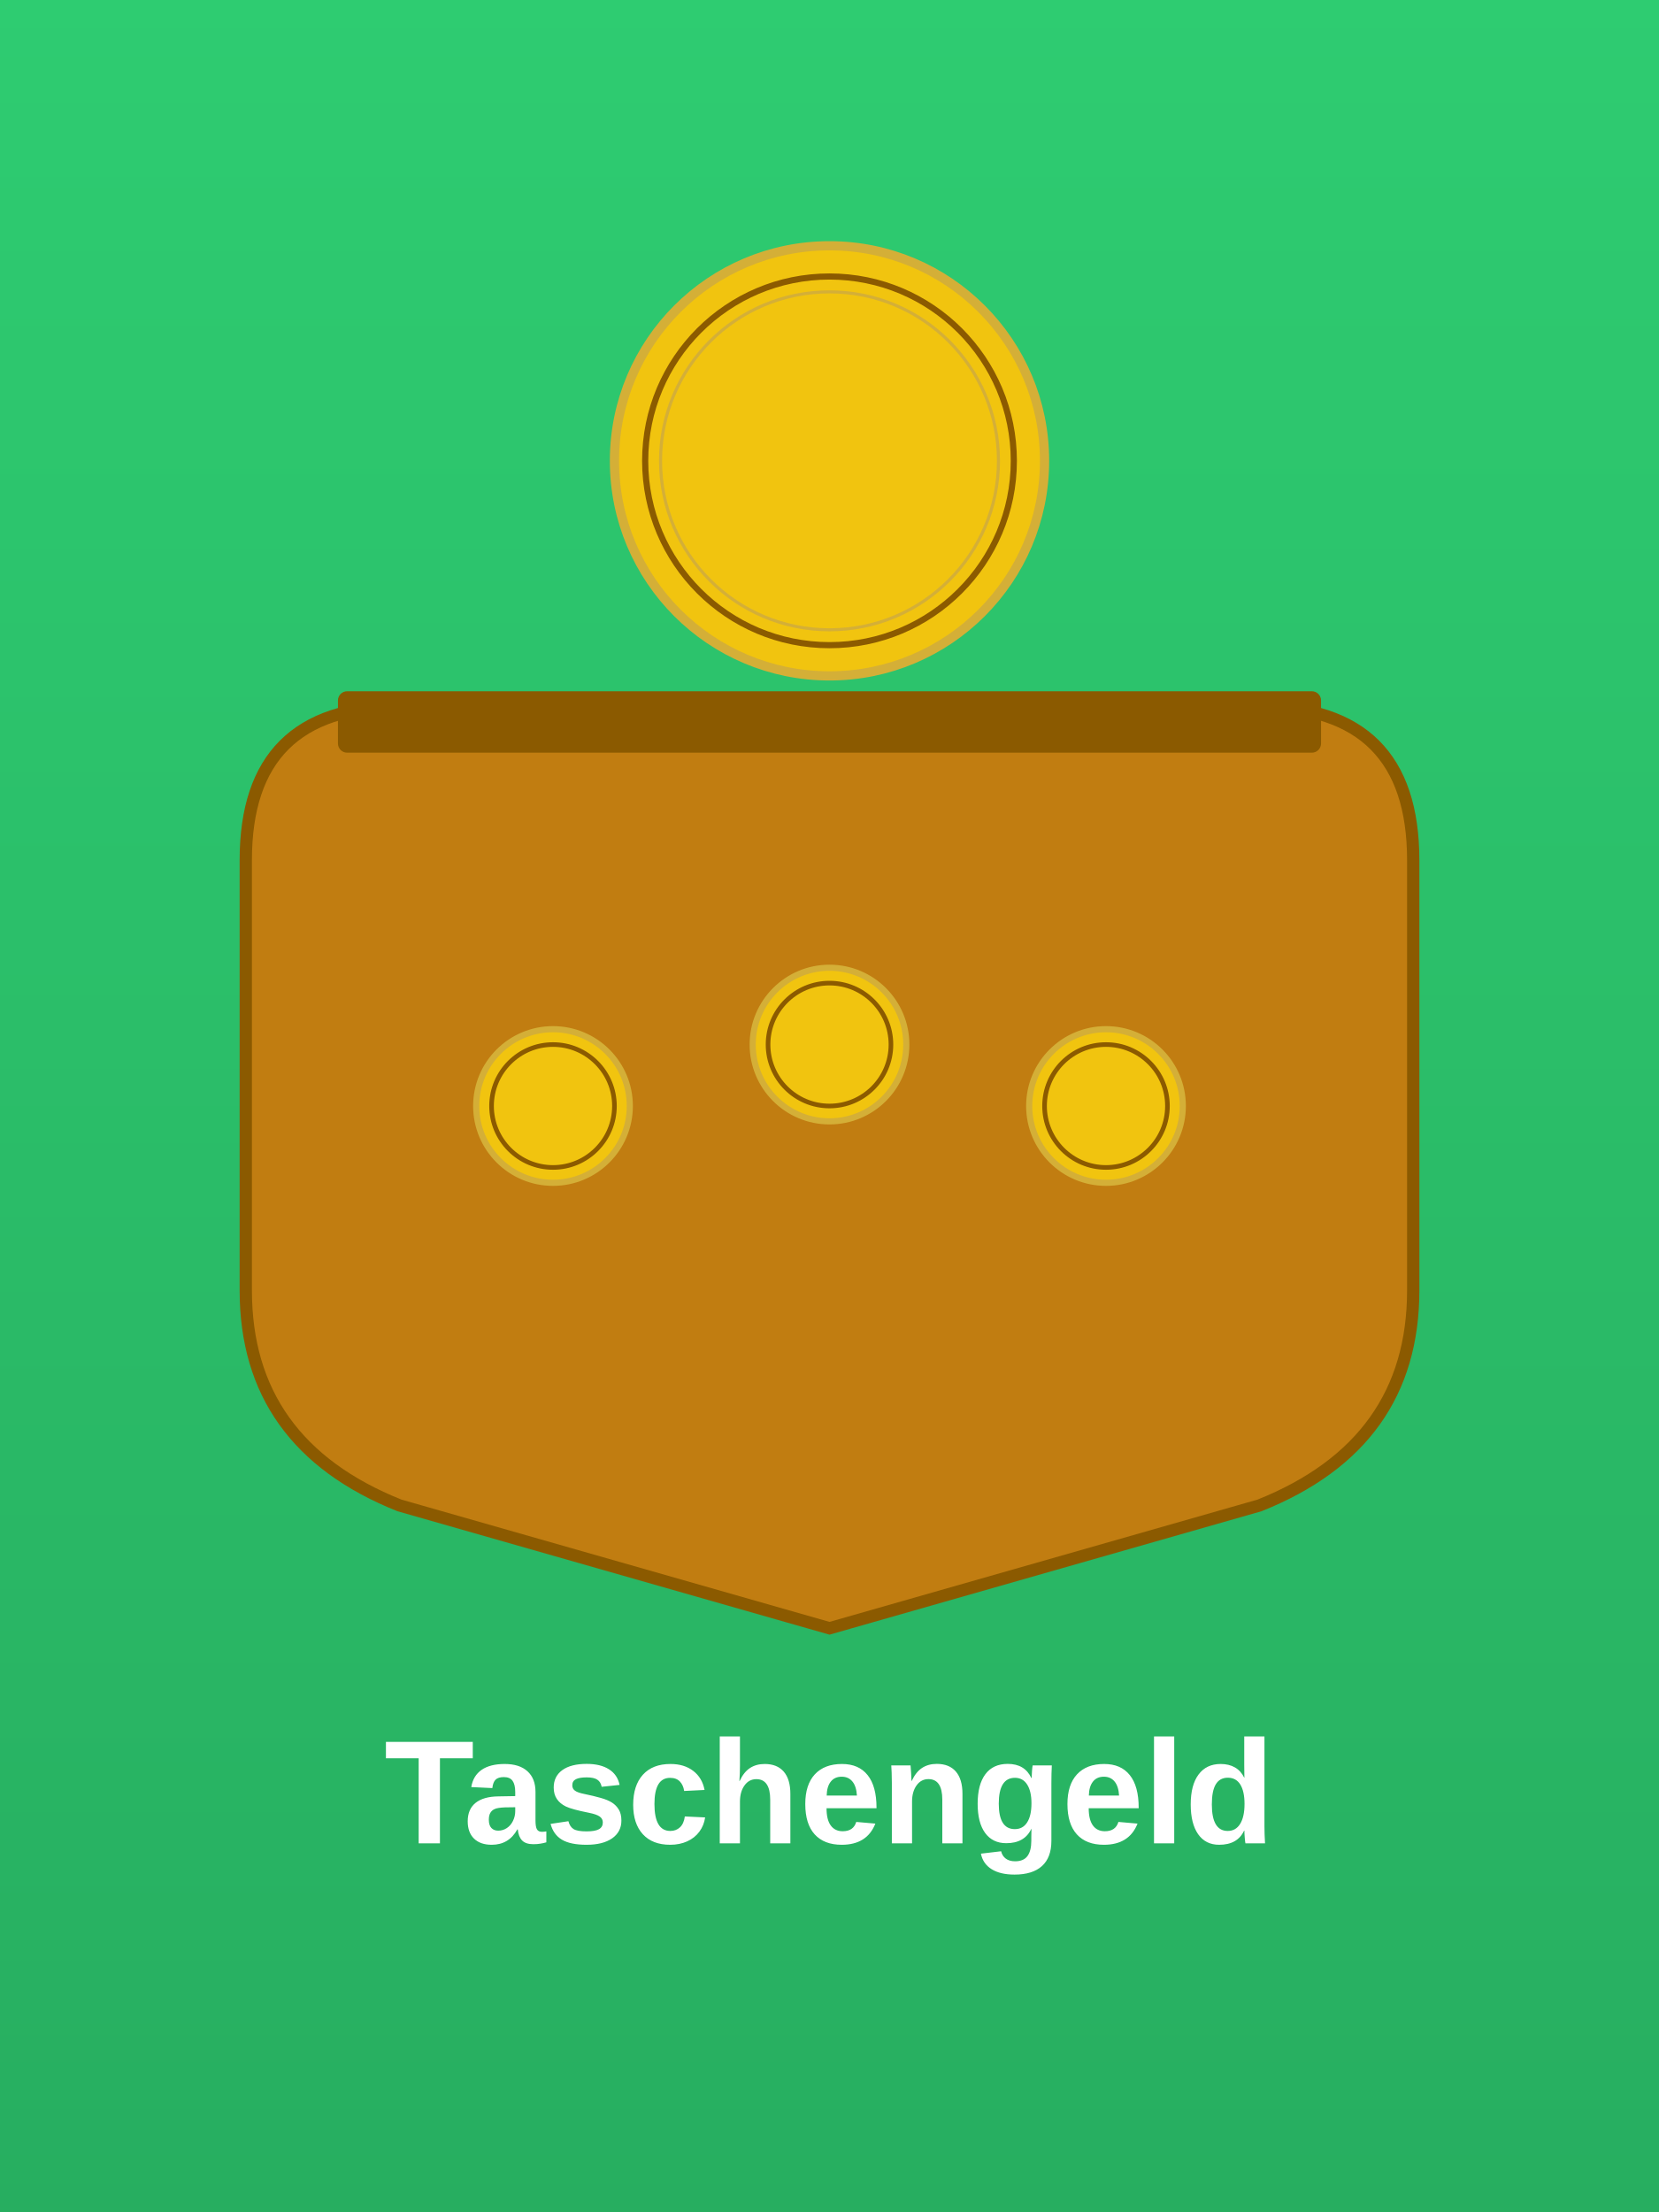
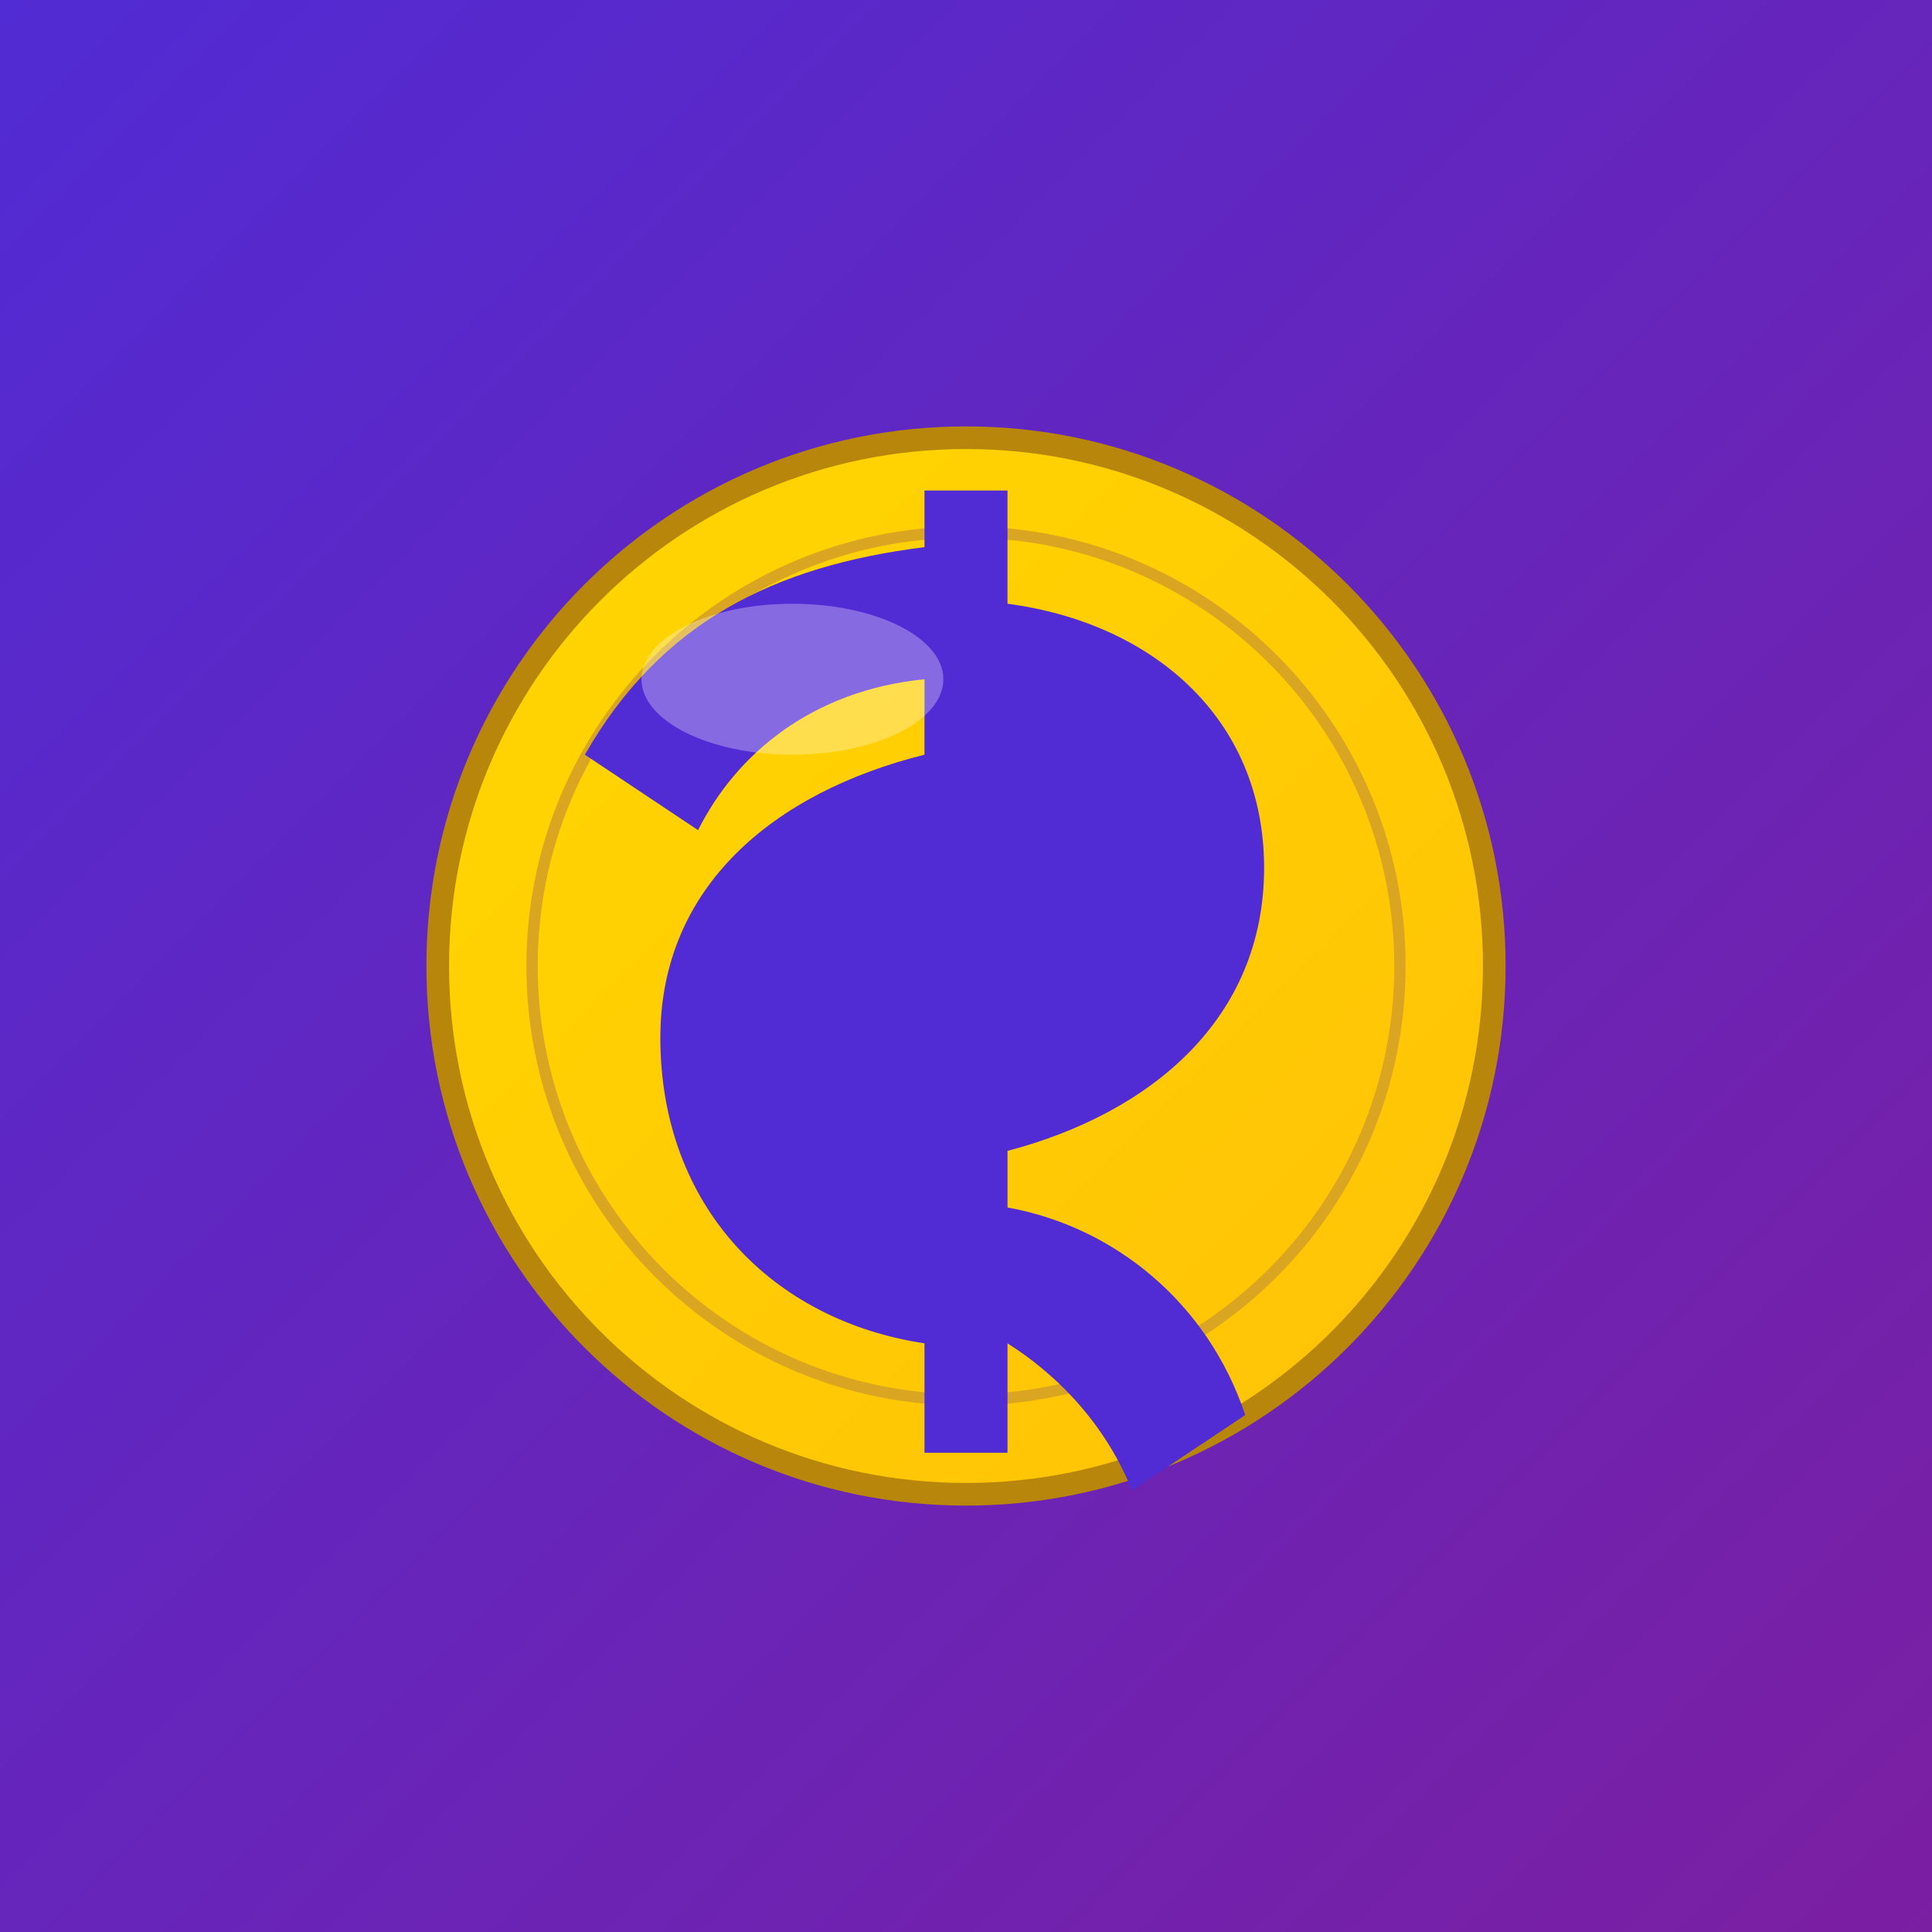
- <svg xmlns="http://www.w3.org/2000/svg" viewBox="0 0 540 720">
+ <svg xmlns="http://www.w3.org/2000/svg" viewBox="0 0 512 512">
  <defs>
-     <linearGradient id="grad1" x1="0%" y1="0%" x2="0%" y2="100%">
-       <stop offset="0%" style="stop-color:#2ecc71;stop-opacity:1" />
-       <stop offset="100%" style="stop-color:#27ae60;stop-opacity:1" />
+     <linearGradient id="grad1" x1="0%" y1="0%" x2="100%" y2="100%">
+       <stop offset="0%" style="stop-color:#512BD4;stop-opacity:1" />
+       <stop offset="100%" style="stop-color:#7B1FA2;stop-opacity:1" />
+     </linearGradient>
+     <linearGradient id="coinGrad" x1="0%" y1="0%" x2="100%" y2="100%">
+       <stop offset="0%" style="stop-color:#FFD700;stop-opacity:1" />
+       <stop offset="100%" style="stop-color:#FFC107;stop-opacity:1" />
    </linearGradient>
  </defs>
-   <rect width="540" height="720" fill="url(#grad1)" />
-   <circle cx="270" cy="150" r="70" fill="#f1c40f" stroke="#d4af37" stroke-width="3" />
-   <circle cx="270" cy="150" r="60" fill="none" stroke="#8b5a00" stroke-width="2" />
-   <circle cx="270" cy="150" r="55" fill="none" stroke="#d4af37" stroke-width="1" />
-   <path d="M 80 280 Q 80 230 130 230 L 410 230 Q 460 230 460 280 L 460 420 Q 460 470 410 490 L 270 530 L 130 490 Q 80 470 80 420 Z" fill="#c17d11" stroke="#8b5a00" stroke-width="4" />
-   <rect x="110" y="225" width="320" height="20" fill="#8b5a00" rx="3" />
-   <circle cx="180" cy="360" r="25" fill="#f1c40f" stroke="#d4af37" stroke-width="2" />
-   <circle cx="180" cy="360" r="20" fill="none" stroke="#8b5a00" stroke-width="1.5" />
-   <circle cx="270" cy="340" r="25" fill="#f1c40f" stroke="#d4af37" stroke-width="2" />
-   <circle cx="270" cy="340" r="20" fill="none" stroke="#8b5a00" stroke-width="1.5" />
-   <circle cx="360" cy="360" r="25" fill="#f1c40f" stroke="#d4af37" stroke-width="2" />
-   <circle cx="360" cy="360" r="20" fill="none" stroke="#8b5a00" stroke-width="1.5" />
-   <text x="270" y="600" text-anchor="middle" font-size="48" fill="white" font-weight="bold" font-family="Arial, sans-serif">Taschengeld</text>
+   <rect width="512" height="512" fill="url(#grad1)" />
+   <circle cx="256" cy="256" r="140" fill="url(#coinGrad)" stroke="#B8860B" stroke-width="6" />
+   <circle cx="256" cy="256" r="115" fill="none" stroke="#DAA520" stroke-width="3" />
+   <path d="M 245 130 L 267 130 L 267 160             C 305 165 335 190 335 230             C 335 270 305 295 267 305             L 267 320             C 295 325 320 345 330 375             L 300 395             C 290 370 270 358 267 356             L 267 385 L 245 385 L 245 356             C 205 350 175 320 175 275             C 175 235 205 210 245 200             L 245 180             C 215 183 195 200 185 220             L 155 200             C 175 165 205 150 245 145             Z" fill="#512BD4" />
+   <ellipse cx="210" cy="180" rx="40" ry="20" fill="white" opacity="0.3" />
</svg>
